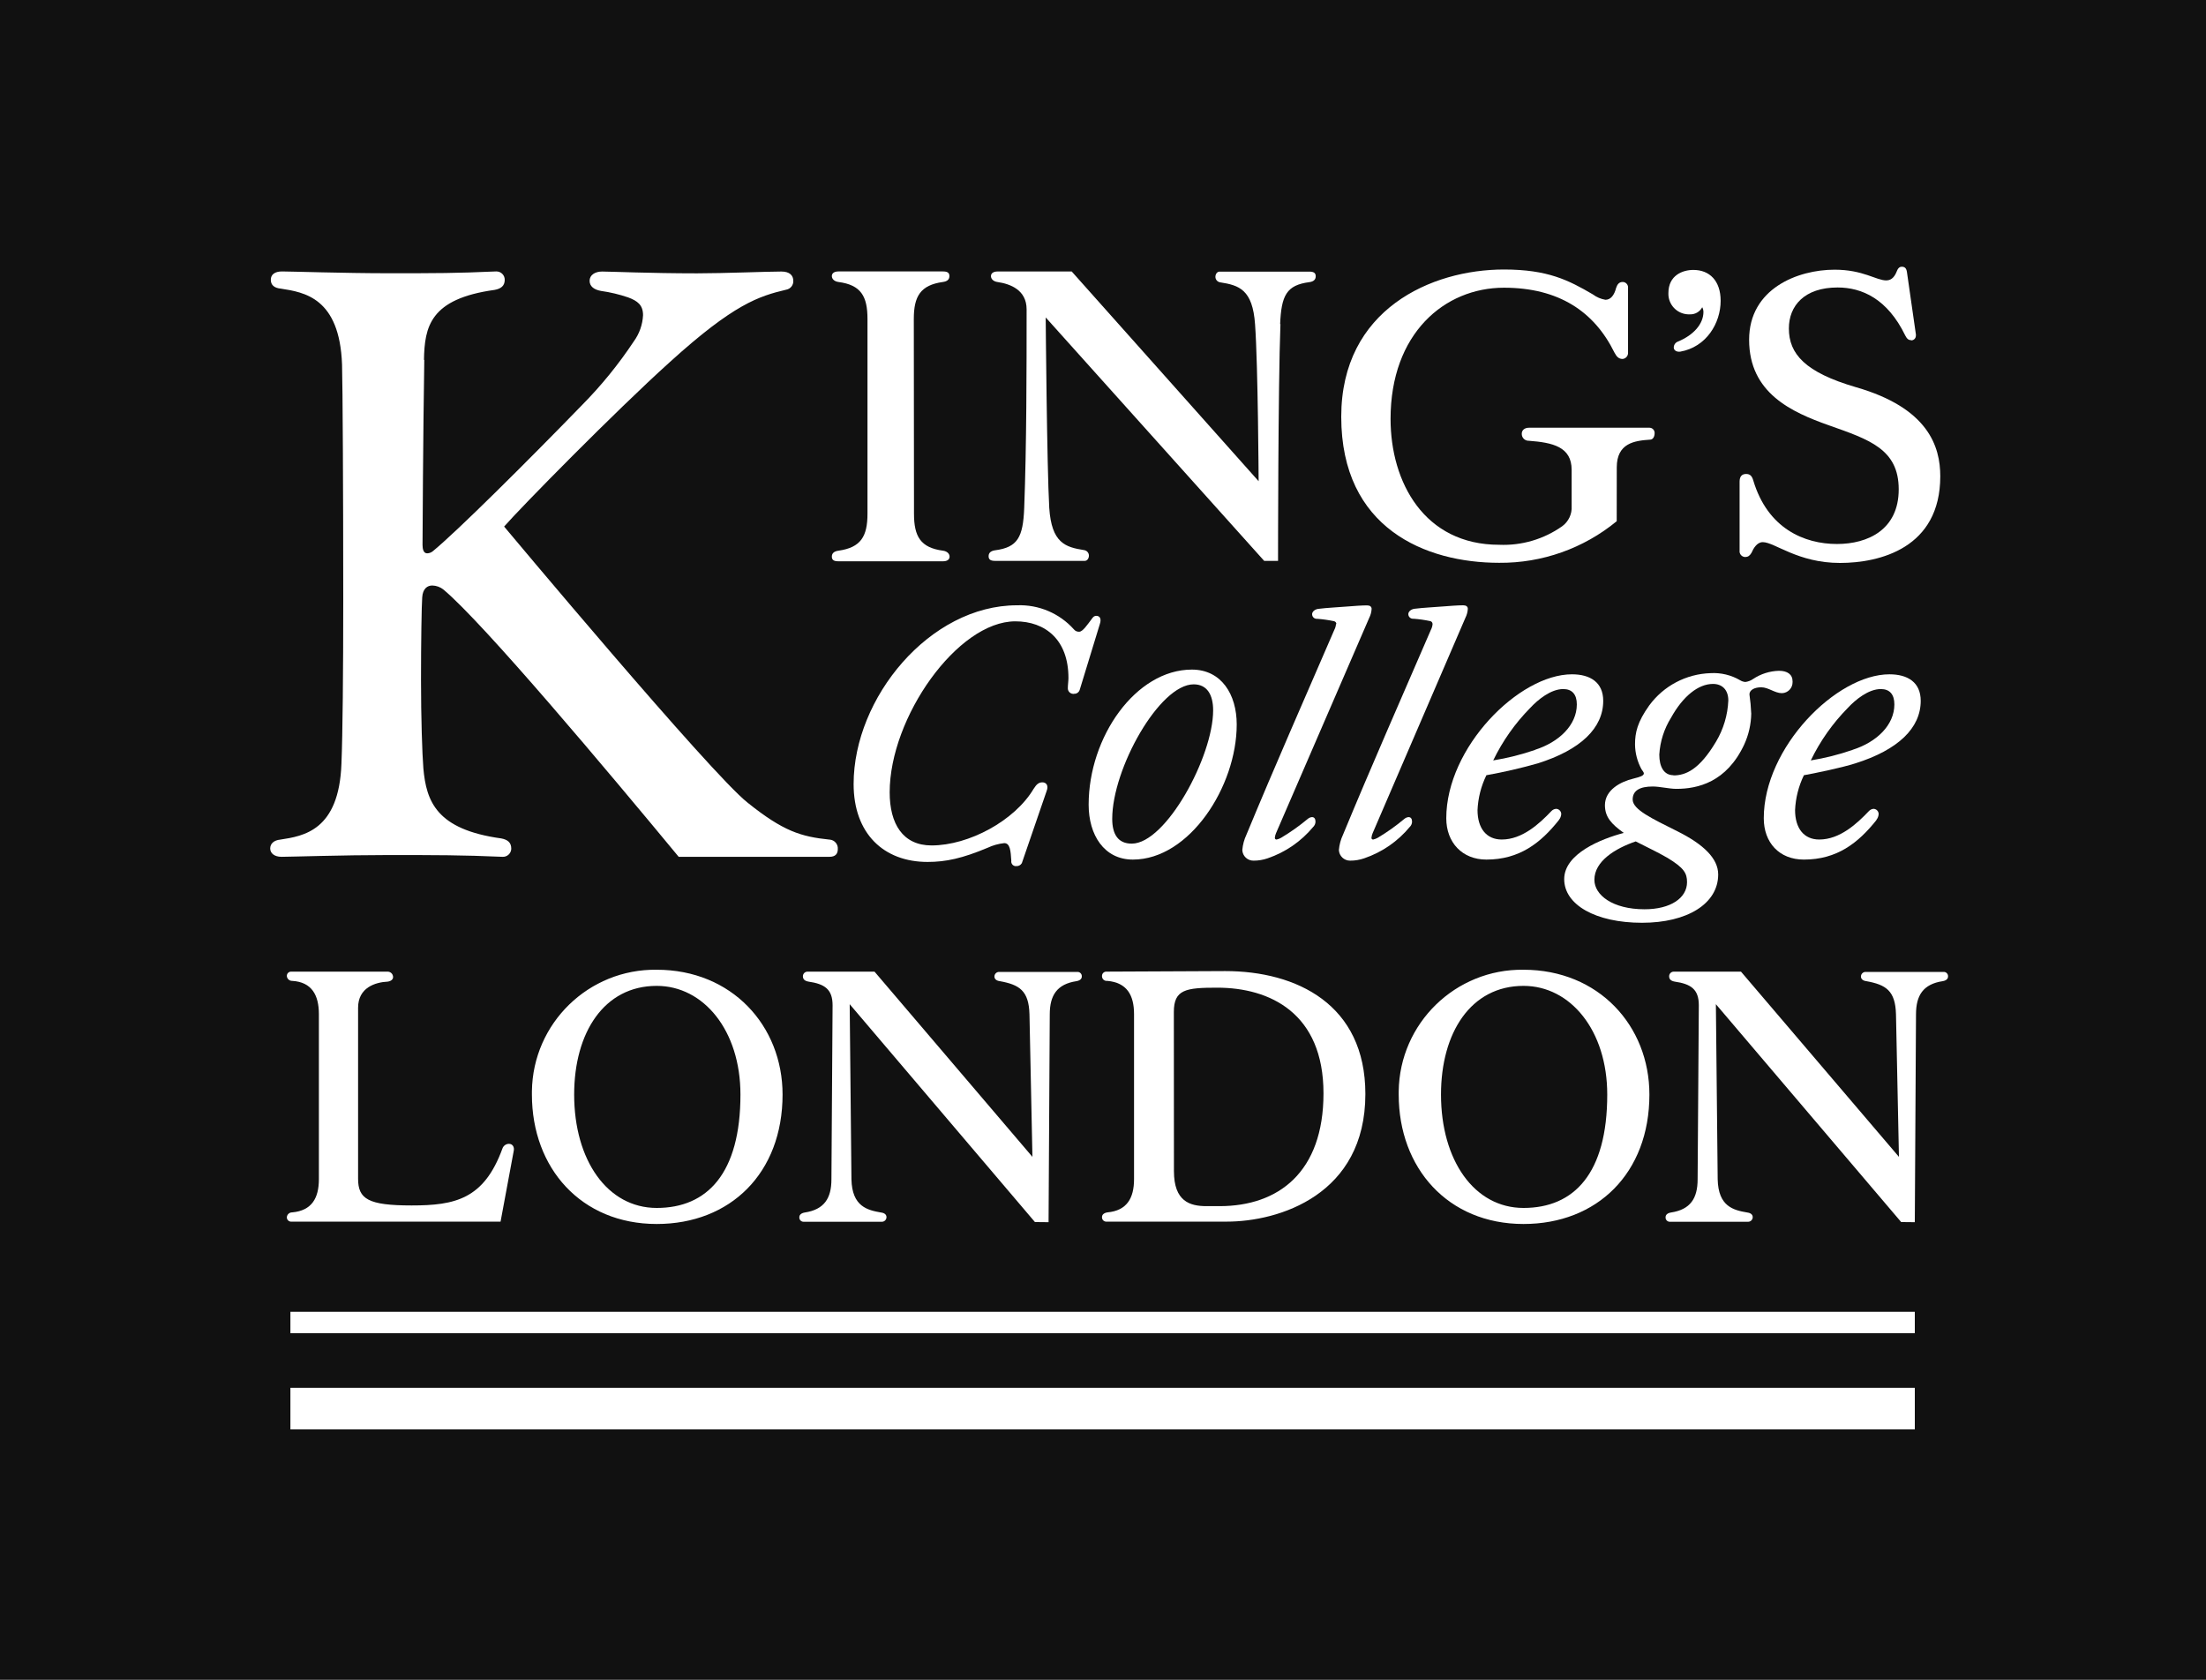
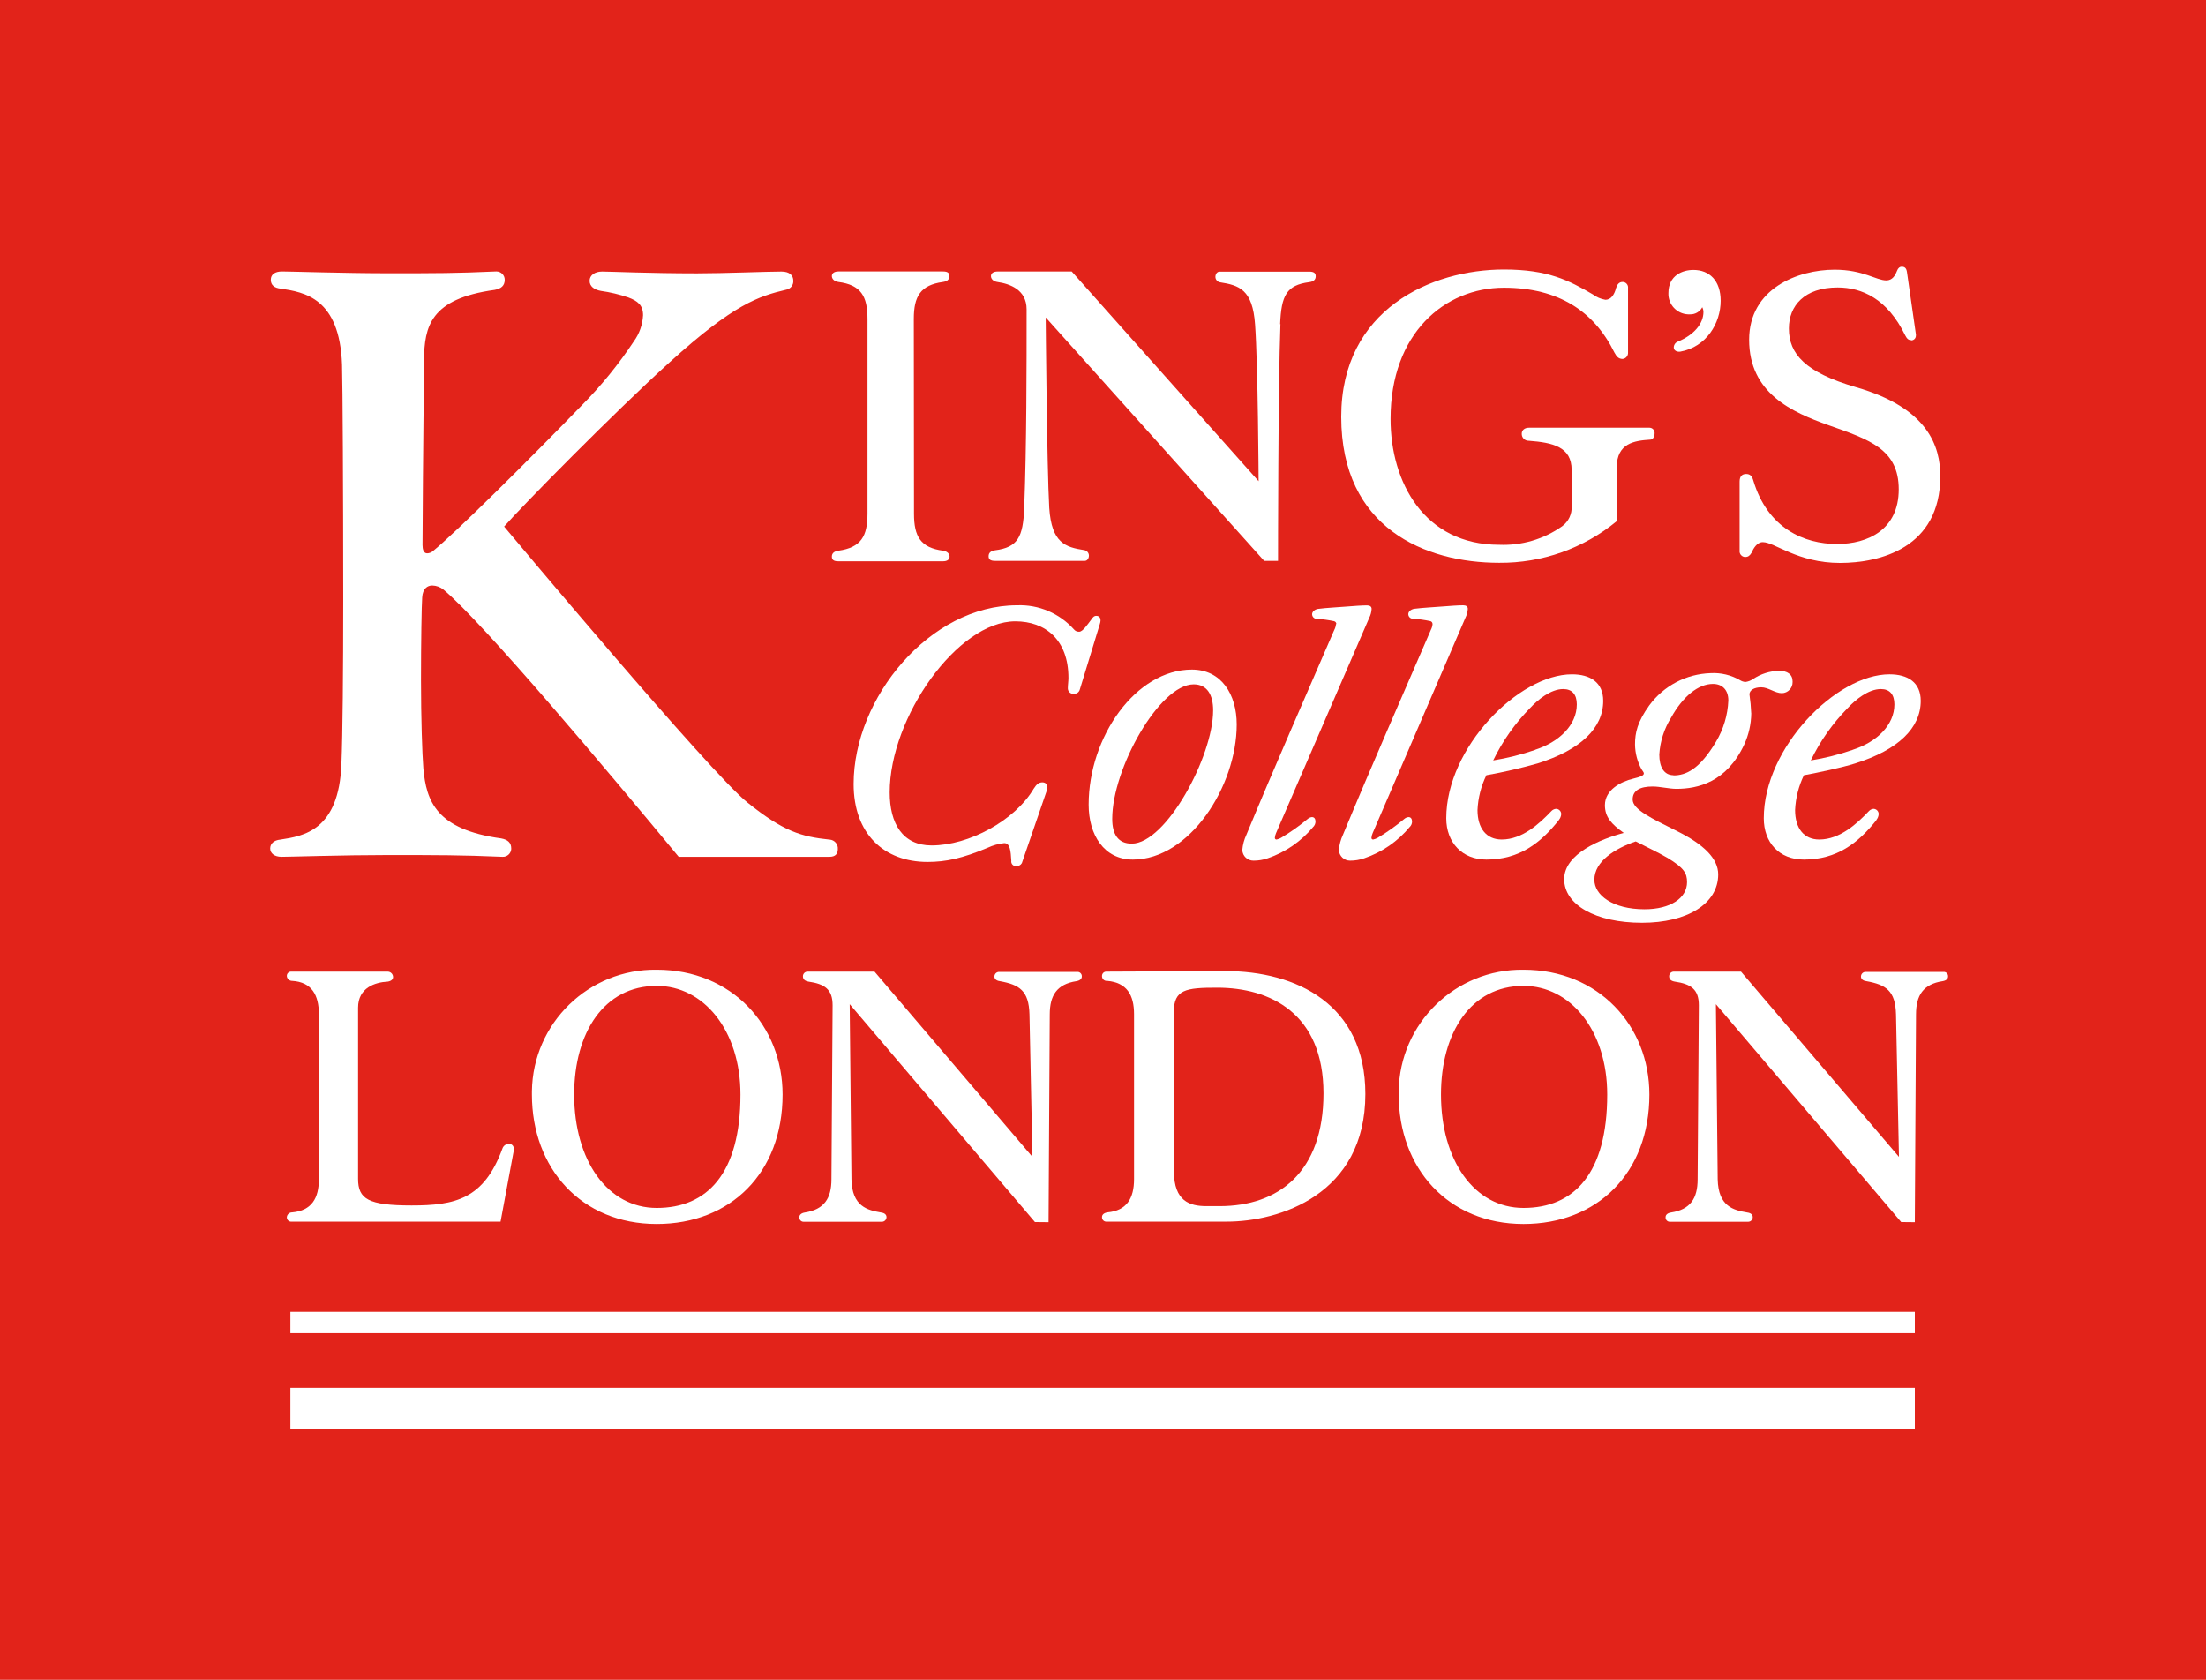
<svg xmlns="http://www.w3.org/2000/svg" viewBox="0 0 477.19 363.38">
-   <rect width="477.19" height="363.38" fill="#111111" />
+   <rect width="477.19" height="363.38" fill="#e2231a" />
  <path d="M232.3,150.08a1.21,1.21,0,0,0,1.27-.89L237.91,135c.39-1.14,0-1.78-.76-1.78-.39,0-.64.12-1.15.89-.77,1-1.79,2.55-2.55,2.55a1.36,1.36,0,0,1-1.15-.51,15.68,15.68,0,0,0-12.3-5.21c-18.88,0-35.35,20-35.35,38.67,0,10.72,6.51,16.85,16,16.85,3.95,0,7.52-.77,13-3.07a11.18,11.18,0,0,1,3.58-1c1.27,0,1.4,1.66,1.53,3.83a1,1,0,0,0,.84,1.14h.16a1.3,1.3,0,0,0,1.28-.64l5.35-15.57c.51-1.27-.12-1.91-.89-1.91s-1.27.38-1.91,1.4c-4.09,6.89-14,12.25-22.08,12.25-6.25,0-9.06-4.72-9.06-11.48,0-16.21,14.67-37,27.18-37,6.51,0,11.49,4,11.49,12.25,0,.64-.13,1.53-.13,2.17a1.2,1.2,0,0,0,1.12,1.27h.16Z" fill="#fff" />
  <path d="M257.82,144.85c-12.12,0-22.33,14.55-22.33,29.23,0,6.51,3.32,11.87,9.57,11.87,12.25,0,22.46-15.83,22.46-29.23,0-6.51-3.32-11.87-9.7-11.87Zm.39,3.19c2.93,0,4.21,2.3,4.21,5.62,0,10-10.21,28.84-17.61,28.84-2.94,0-4.22-2-4.22-5.36,0-10.85,10.21-29.1,17.62-29.1Z" fill="#fff" />
  <path d="M289,135a3.39,3.39,0,0,1-.38,1.28c-6.51,15.06-12.76,29.22-19,44.29a9.74,9.74,0,0,0-.89,3.31,2.39,2.39,0,0,0,2.43,2.3,9.1,9.1,0,0,0,3.06-.51,22,22,0,0,0,9.83-6.77,1.61,1.61,0,0,0,.51-1.14c0-.64-.26-1-.77-1a1.62,1.62,0,0,0-.89.38,45.32,45.32,0,0,1-5.75,4.08,3.06,3.06,0,0,1-1,.39.34.34,0,0,1-.38-.29.17.17,0,0,1,0-.1,3.14,3.14,0,0,1,.26-1l20.16-46.58a4.77,4.77,0,0,0,.51-1.92c0-.5-.38-.76-1-.76-1,0-2.93.13-4.47.26-1.27.12-4.21.25-6.12.5-.77.13-1.28.64-1.28,1.15a1,1,0,0,0,1,1H285a26.92,26.92,0,0,1,3.57.51.64.64,0,0,1,.51.63Z" fill="#fff" />
  <path d="M309.89,135a3.39,3.39,0,0,1-.38,1.28c-6.51,15.06-12.76,29.22-19,44.29a9.74,9.74,0,0,0-.89,3.31,2.41,2.41,0,0,0,2.43,2.3,9.1,9.1,0,0,0,3.06-.51,21.92,21.92,0,0,0,9.83-6.77,1.61,1.61,0,0,0,.51-1.14c0-.64-.26-1-.77-1a1.62,1.62,0,0,0-.89.38,44.51,44.51,0,0,1-5.74,4.08,3.59,3.59,0,0,1-1,.39.34.34,0,0,1-.38-.29.17.17,0,0,1,0-.1,3.14,3.14,0,0,1,.26-1L317,133.62a4.77,4.77,0,0,0,.51-1.92c0-.5-.38-.76-1-.76-1,0-2.93.13-4.46.26-1.28.12-4.22.25-6.13.5-.77.13-1.28.64-1.28,1.15a1,1,0,0,0,1,1h.16a26.92,26.92,0,0,1,3.57.51.62.62,0,0,1,.51.63Z" fill="#fff" />
  <path d="M337.2,177.39a2.21,2.21,0,0,0,.52-1.27,1.14,1.14,0,0,0-1.15-1.15,1.57,1.57,0,0,0-1,.51c-2.55,2.68-6.26,6.13-10.72,6.13-3.32,0-5.24-2.43-5.24-6.38a19.1,19.1,0,0,1,1.92-7.53,113.67,113.67,0,0,0,11.1-2.56c9.32-2.93,14.17-7.66,14.17-13.53,0-4-2.81-5.74-6.76-5.74-11.49,0-27.19,15.83-27.19,31.14,0,5.24,3.44,8.94,8.68,8.94,7.14,0,11.74-3.58,15.69-8.56Zm-5.1-15.18a54.86,54.86,0,0,1-9.1,2.29,42.56,42.56,0,0,1,8-11.35c1.66-1.79,4.47-4.09,7.15-4.09,1.91,0,2.94,1.15,2.94,3.32,0,4.47-3.84,8.17-9.07,9.83Z" fill="#fff" />
  <path d="M405.87,177.39a2.26,2.26,0,0,0,.51-1.27,1.14,1.14,0,0,0-1.13-1.15h0a1.57,1.57,0,0,0-1,.51c-2.55,2.68-6.25,6.13-10.72,6.13-3.32,0-5.23-2.43-5.23-6.38a19.31,19.31,0,0,1,1.91-7.53c2.81-.51,8.3-1.66,11.11-2.56,9.31-2.93,14.16-7.66,14.16-13.53,0-4-2.81-5.74-6.76-5.74-11.49,0-27.19,15.83-27.19,31.14,0,5.24,3.32,8.94,8.68,8.94,7.15,0,11.74-3.58,15.7-8.56Zm-5.11-15.18a54.41,54.41,0,0,1-9.06,2.29,42.56,42.56,0,0,1,8-11.35c1.66-1.79,4.47-4.09,7.15-4.09,1.91,0,2.93,1.15,2.93,3.32,0,4.47-3.82,8.17-9.06,9.83Z" fill="#fff" />
  <path d="M378.81,154.29a39.65,39.65,0,0,0-.38-4.08c0-.89,1-1.53,2.55-1.53s2.94,1.27,4.47,1.27a2.36,2.36,0,0,0,2.31-2.41s0-.09,0-.14c0-1.53-1.15-2.29-2.94-2.29a10.61,10.61,0,0,0-5.61,1.78,3.79,3.79,0,0,1-1.66.64,2.49,2.49,0,0,1-1.15-.38,11.35,11.35,0,0,0-6.39-1.53,17.13,17.13,0,0,0-13.27,7c-2.55,3.57-3.06,5.87-3.06,8.42a11.42,11.42,0,0,0,1.4,5.36c.13.25.51.64.51.89,0,.51-.76.77-2.29,1.15-2.68.64-6.13,2.42-6.13,5.74,0,2.56,1.4,4.09,4.08,6-4.85,1.28-12.89,4.47-12.89,10s6.77,9.44,16.85,9.44c9.7,0,16.46-4.08,16.46-10.46,0-3.45-3.18-6.51-8.8-9.32s-9.7-4.72-9.7-6.89c0-1.92,1.53-2.81,4.34-2.81,1.53,0,3.57.51,5.11.51,4.59,0,10.84-1.4,14.67-9.57a16.69,16.69,0,0,0,1.53-6.77ZM362,167.7c-2.05,0-3.07-1.79-3.07-4.47a17,17,0,0,1,2.56-8c2.55-4.6,5.87-7.28,9.05-7.28,2,0,3.32,1.28,3.32,3.58a18.93,18.93,0,0,1-2.67,8.93c-3.58,6-6.52,7.28-9.19,7.28Zm-6.26,29c-6.89,0-10.85-3.07-10.85-6.38,0-4,4.47-6.77,8.94-8.3,1.91,1,4.72,2.3,6.89,3.57,3.57,2.17,4.21,3.32,4.21,5.24C364.93,194.27,361.36,196.7,355.74,196.7Z" fill="#fff" />
  <rect x="62.82" y="283.78" width="351.38" height="4.62" fill="#fff" />
  <rect x="62.82" y="300.22" width="351.38" height="8.99" fill="#fff" />
  <path d="M349.73,101.11c0-5.26,3.85-5.78,7.19-6,.64,0,1-.65,1-1.42a1.12,1.12,0,0,0-1.08-1.16H330.72c-.9,0-1.54.51-1.54,1.28a1.48,1.48,0,0,0,1.42,1.54h.12c5.14.39,9.25,1.29,9.25,6.3v7.83a5,5,0,0,1-2.06,4.37,22,22,0,0,1-13.61,4c-16.18,0-23.5-13.49-23.5-27.23,0-18.49,11.68-28.38,24.53-28.38,11.81,0,19.52,5.13,23.88,14,.52,1,1,1.41,1.8,1.41a1.31,1.31,0,0,0,1.16-1.41V62.32A1.19,1.19,0,0,0,351.12,61H351c-.77,0-1.15.51-1.41,1.28-.39,1.55-1.16,2.57-2.31,2.57a6.2,6.2,0,0,1-2.7-1.15c-5.26-3.08-9.76-5.4-19.26-5.4-15.67,0-35.19,8.61-35.19,31.86,0,24.14,18.23,31.59,34.16,31.59a39.5,39.5,0,0,0,25.43-9Z" fill="#fff" />
  <path d="M365.53,68a2.89,2.89,0,0,0,2.69-1.54,2.32,2.32,0,0,1,.26,1c0,2.57-2.06,5-5.52,6.43a1.38,1.38,0,0,0-.9,1.28c0,.64.64,1,1.41.9,5.65-1,8.73-6.17,8.73-11,0-4.36-2.43-6.68-5.9-6.68-2.31,0-5.4,1.16-5.4,5A4.44,4.44,0,0,0,365.16,68,2.29,2.29,0,0,0,365.53,68Z" fill="#fff" />
  <path d="M413.43,73.63a1,1,0,0,0,1-1,.93.93,0,0,0,0-.33L412.5,58.86c-.13-.9-.51-1.16-1.16-1.16-.38,0-.77.26-1,.9-.39,1-1,2.06-2.31,2.06-2.19,0-5-2.32-11.18-2.32-8,0-18.49,4.11-18.49,15.16,0,11.56,9.25,15.67,17.21,18.49,8.73,3.09,15.15,5.14,15.15,13.87s-6.68,11.82-13.35,11.82c-7.07,0-15-3.34-18.11-13.74-.26-.9-.65-1.41-1.54-1.41s-1.42.51-1.42,1.66v14.9a1.25,1.25,0,0,0,1.08,1.4h.21c.51,0,.89-.25,1.28-.89.39-.9,1.16-2.32,2.44-2.32,2.57,0,7.58,4.5,16.7,4.5,8.6,0,21.7-3.21,21.7-18.75,0-6.42-2.57-14.77-18.24-19.27-11-3.21-14.51-7.19-14.51-12.71,0-4.88,3.34-8.86,10.54-8.86,5.26,0,10.78,2.44,14.64,10.4.38.77.77,1,1.28,1Z" fill="#fff" />
  <path d="M197.67,69c0-4.88,1.41-7.32,6.29-8,.9-.12,1.41-.51,1.41-1.28s-.51-1-1.41-1h-22.6c-.9,0-1.42.39-1.42,1s.52,1.16,1.42,1.28c4.88.64,6.29,3.08,6.29,8v42.13c0,4.88-1.41,7.32-6.29,8-.9.13-1.42.52-1.42,1.29s.52,1,1.42,1H204c.9,0,1.41-.39,1.41-1s-.51-1.16-1.41-1.29c-4.88-.64-6.29-3.08-6.29-8Z" fill="#fff" />
  <path d="M276.91,70.16c.25-6.29,1.41-8.48,6.29-9.12.9-.12,1.41-.51,1.41-1.28s-.51-1-1.41-1H263.81c-.52,0-.9.51-.9,1.16a1.21,1.21,0,0,0,1,1.15c4.11.64,7.06,1.54,7.58,9.12.64,8.86.77,33.91.77,33.91L231.83,58.73H215.78c-.9,0-1.42.39-1.42,1s.52,1.16,1.42,1.28c2.69.39,6.29,1.67,6.29,5.91,0,12.71,0,29.41-.52,43-.25,6.3-1.41,8.48-6.29,9.12-.9.13-1.41.52-1.41,1.29s.51,1,1.41,1h19.4c.51,0,.89-.52.89-1.16a1.21,1.21,0,0,0-1-1.16c-4.11-.64-7.07-1.54-7.58-9.12-.51-8.86-.77-41.22-.77-41.22l47.26,52.66h3s0-37.64.52-51.25Z" fill="#fff" />
  <path d="M91.71,77.87C91.84,70.67,93,64.64,107,62.71c1.41-.26,2.18-.9,2.18-2.18a1.79,1.79,0,0,0-1.77-1.81h-.16c-8.73.39-12.58.39-23.37.39-9.25,0-21.06-.39-22.86-.39-1.54,0-2.44.64-2.44,1.8s.77,1.79,2.18,1.92c5,.78,12.72,1.93,13.23,16.44.13,4.5.26,26.72.26,50.86,0,15.54-.13,29.15-.39,35.45-.51,14.51-8.22,15.67-13.23,16.44-1.41.13-2.18.9-2.18,1.92s.9,1.8,2.44,1.8c1.8,0,13.61-.38,22.86-.38,10.79,0,16.18,0,24.92.38a1.8,1.8,0,0,0,1.92-1.66v-.14c0-1.28-.77-1.92-2.18-2.18-14-1.93-16.19-8-16.83-15.15-.25-3.09-.51-10.92-.51-19.14s.13-16.18.26-17.85c.12-1.93,1.15-2.57,2.18-2.57a4,4,0,0,1,2.44.9c8.73,7.32,35.57,39.3,50.86,57.79h32.62c1.28,0,1.8-.64,1.8-1.67a1.91,1.91,0,0,0-1.74-2.05h-.06c-6.16-.64-10-1.8-17.72-8-8-6.29-52.66-59.72-52.66-59.72,3.47-4,24-24.91,35.83-35.57,13.87-12.59,19.27-14.26,25.17-15.67a1.85,1.85,0,0,0,1.55-1.93c0-1.15-.78-2-2.57-2-3.08,0-12.33.39-18.24.39-10.27,0-18.75-.39-20.55-.39-1.54,0-2.7.77-2.7,2s1,1.93,2.44,2.19a32.39,32.39,0,0,1,5.91,1.41c2.06.77,3.21,1.67,3.21,3.85a10.51,10.51,0,0,1-2,5.66A91.52,91.52,0,0,1,125.93,87.6c-12.21,12.58-27.23,27.48-32.24,31.59a2,2,0,0,1-1.29.51c-.77,0-1-.89-1-1.79s.12-24.41.38-40.07Z" fill="#fff" />
  <path d="M62.94,210.19a.91.91,0,0,0-.89.95v.05a1.14,1.14,0,0,0,1.15,1c4.24.25,5.78,3.08,5.78,7.19v35.7c0,4.11-1.54,6.81-5.78,7.19a1.14,1.14,0,0,0-1.15,1,.93.93,0,0,0,.84,1h45.39l2.82-15.16c.26-1-.25-1.67-1-1.67a1.5,1.5,0,0,0-1.41,1c-4,11-10.28,12.33-19.66,12.33S77.46,259.38,77.46,255V218c0-4.36,3.72-5.52,6.42-5.65.77-.12,1.15-.51,1.15-1a1.18,1.18,0,0,0-1.22-1.16H62.94Z" fill="#fff" />
  <path d="M142.06,264.78c15.92,0,27.22-11,27.22-28,0-14.9-11-27-27.22-27a26.64,26.64,0,0,0-27,26.28v.72C115.06,252.7,125.72,264.78,142.06,264.78Zm-17.86-28c0-13.36,6.43-23.51,17.86-23.51,10.14,0,18.11,9.64,18.11,23.51,0,17.08-7.2,24.53-18.11,24.53C131.4,261.31,124.2,251,124.2,236.78Z" fill="#fff" />
  <path d="M226.82,264.39l.26-44.95c0-4.11,1.54-6.55,5.78-7.19.77-.13,1.15-.52,1.15-1a.93.93,0,0,0-.84-1H216.11a1,1,0,0,0-1,1c0,.51.39.9,1.16,1,4.24.77,6.29,2.05,6.42,7.19l.64,30.82-34.16-40.07H174.68a1,1,0,0,0-1,1c0,.64.39,1,1.16,1.15,3.59.52,5.26,1.68,5.26,5.14l-.25,37.63c0,4.11-1.55,6.55-5.78,7.19-.77.13-1.16.52-1.16,1a.91.91,0,0,0,.9,1h16.95a1,1,0,0,0,1-1c0-.51-.38-.9-1.16-1-2.95-.51-6.29-1.28-6.42-7.19l-.38-37.88,40.07,47.13Z" fill="#fff" />
  <path d="M239.28,210.19a.92.92,0,0,0-.9.94v.06a1,1,0,0,0,1.09,1h.07c4.23.38,5.77,3.08,5.77,7.19v35.7c0,4.11-1.54,6.81-5.77,7.19-.78.13-1.16.52-1.16,1a.93.93,0,0,0,.84,1h26.13c11.3,0,30-5.78,30-27.61,0-19.4-14.9-26.59-30.31-26.59Zm14.64,8.73c0-4.87,2.57-5.26,9.37-5.26,11.44,0,23,5.52,23,22.86,0,17.08-9.76,24.4-22.47,24.4H261c-3.59,0-7.06-1-7.06-7.58Z" fill="#fff" />
  <path d="M329.56,264.78c15.93,0,27.23-11,27.23-28,0-14.9-11-27-27.23-27a26.65,26.65,0,0,0-27,26.3v.7C302.56,252.7,313.22,264.78,329.56,264.78Zm-17.85-28c0-13.36,6.43-23.51,17.85-23.51,10.15,0,18.11,9.64,18.11,23.51,0,17.08-7.19,24.53-18.11,24.53C318.9,261.31,311.71,251,311.71,236.78Z" fill="#fff" />
  <path d="M414.2,264.39l.26-44.95c0-4.11,1.54-6.55,5.78-7.19.77-.13,1.15-.52,1.15-1a.93.93,0,0,0-.84-1h-17a1,1,0,0,0-1,1c0,.51.39.9,1.16,1,4.24.77,6.29,2.05,6.42,7.19l.64,30.82L376.6,210.19H362.06a1,1,0,0,0-1,1c0,.64.38,1,1.16,1.15,3.59.52,5.26,1.68,5.26,5.14l-.26,37.63c0,4.11-1.54,6.55-5.78,7.19-.77.13-1.15.52-1.15,1a.91.91,0,0,0,.9,1h16.95a1,1,0,0,0,1-1c0-.51-.39-.9-1.16-1-3-.51-6.29-1.28-6.42-7.19l-.39-37.88,40.08,47.13Z" fill="#fff" />
</svg>
